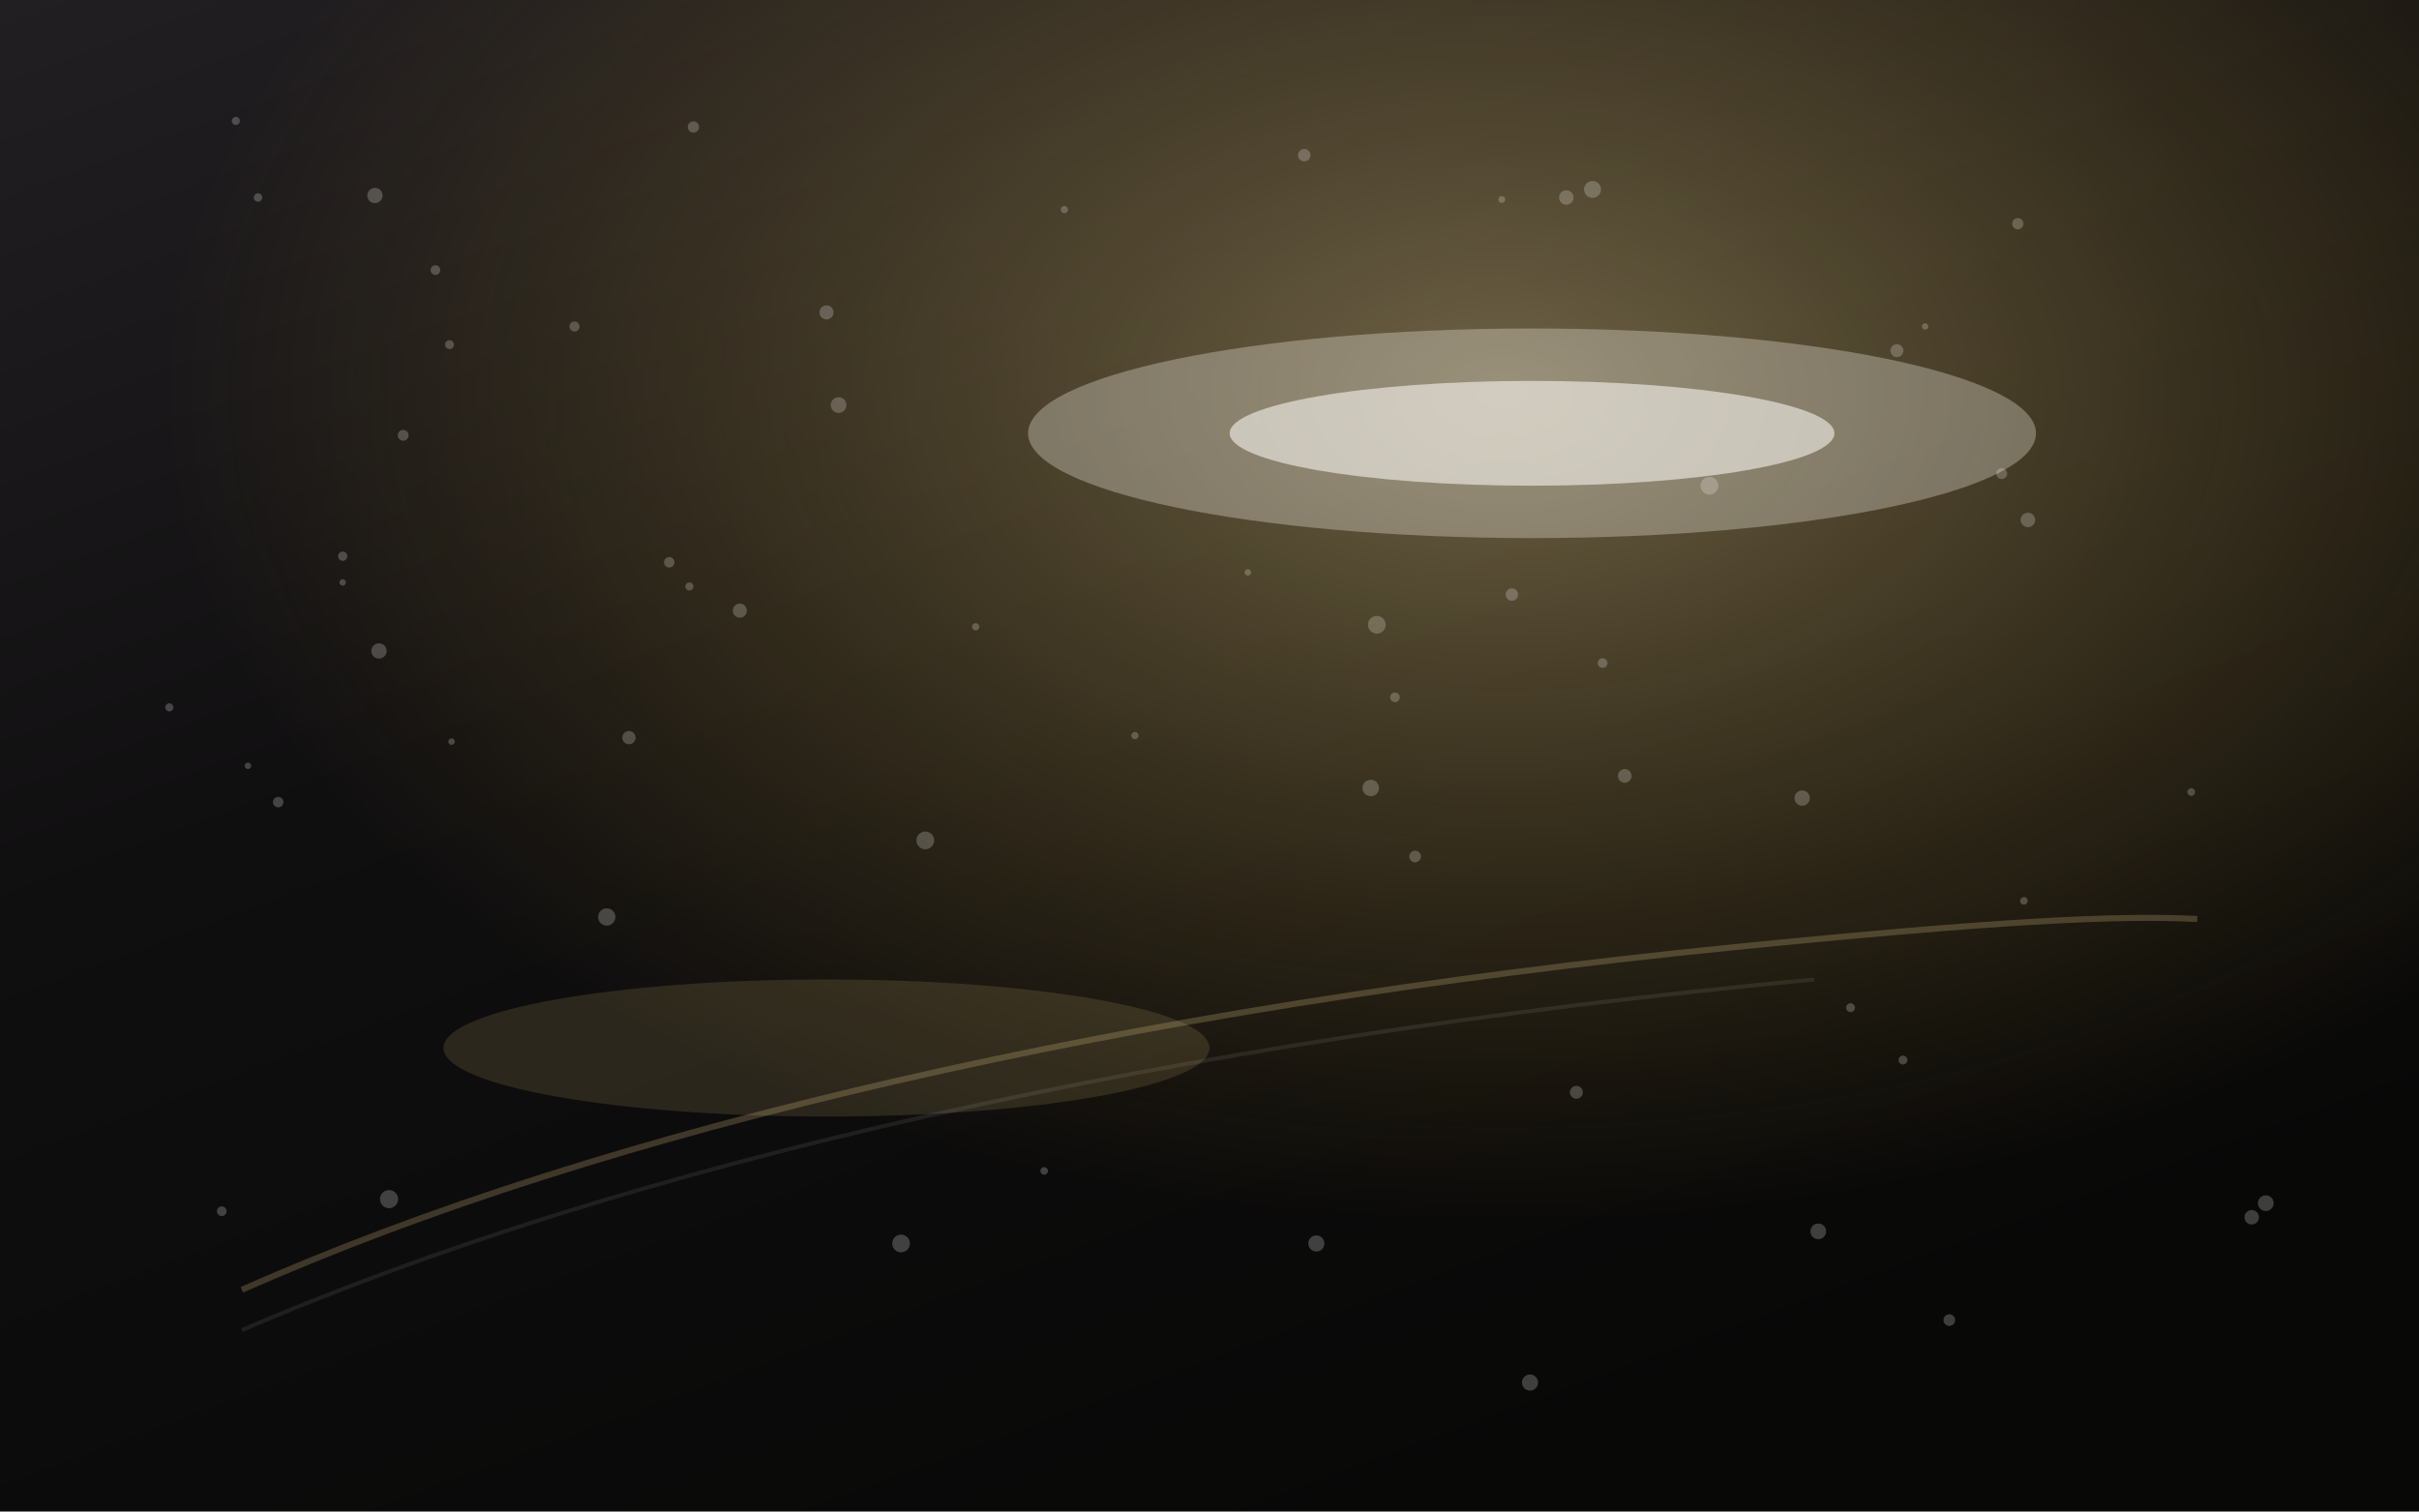
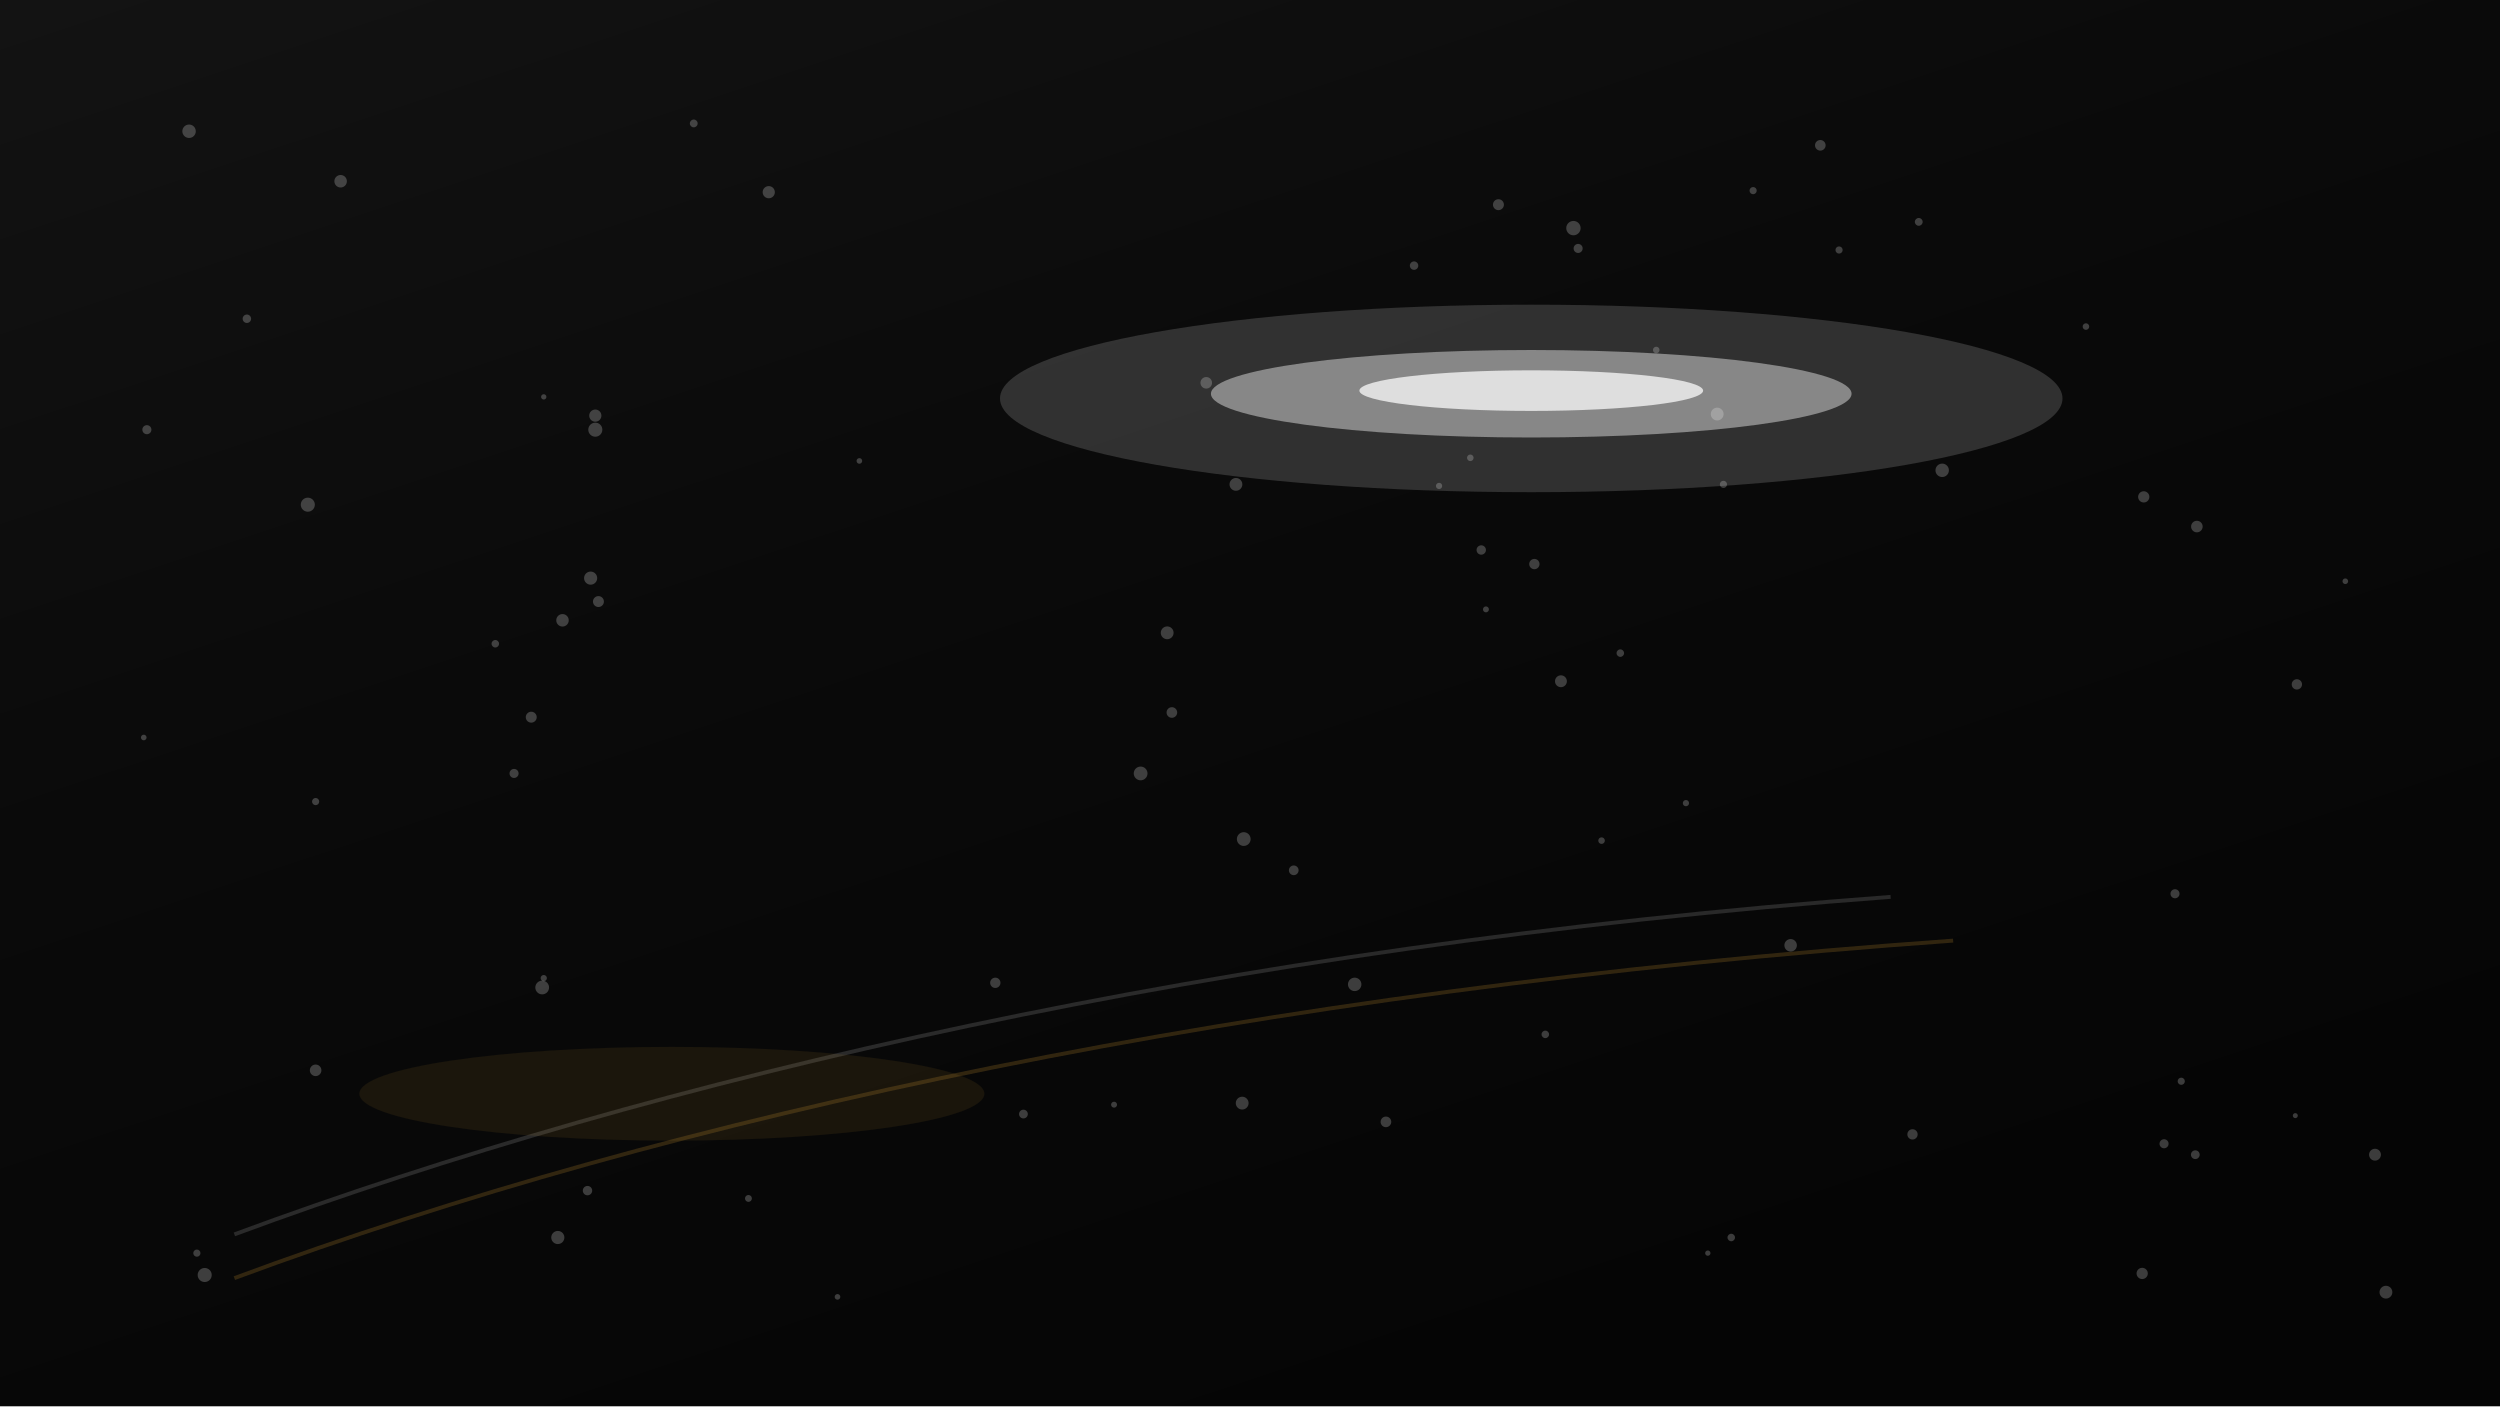
- <svg xmlns="http://www.w3.org/2000/svg" viewBox="0 0 1200 750" width="1200" height="750">
+ <svg xmlns="http://www.w3.org/2000/svg" viewBox="0 0 1600 900" width="1600" height="900">
  <defs>
    <linearGradient id="l" x1="0" y1="0" x2="0.6" y2="1">
-       <stop offset="0" stop-color="#221f22" />
-       <stop offset="0.45" stop-color="#100f10" />
-       <stop offset="1" stop-color="#080807" />
+       <stop offset="0" stop-color="#131313" />
+       <stop offset="0.45" stop-color="#0a0a0a" />
+       <stop offset="1" stop-color="#050505" />
    </linearGradient>
-     <radialGradient id="s" cx="62%" cy="26%" r="55%">
-       <stop offset="0" stop-color="#f0d894" stop-opacity=".42" />
-       <stop offset="1" stop-color="#c6982e" stop-opacity="0" />
-     </radialGradient>
  </defs>
-   <rect width="1200" height="750" fill="url(#l)" />
-   <rect width="1200" height="750" fill="url(#s)" />
-   <ellipse cx="760" cy="215" rx="250" ry="52" fill="#fffaf0" opacity=".30" />
-   <ellipse cx="760" cy="215" rx="150" ry="26" fill="#fffdf7" opacity=".55" />
-   <ellipse cx="410" cy="520" rx="190" ry="34" fill="#e9cc7e" opacity=".14" />
-   <path d="M120 640C300 560 560 500 860 470c130-13 190-16 230-14" fill="none" stroke="#f0d894" stroke-opacity=".22" stroke-width="3" />
-   <path d="M120 660C310 578 580 516 900 486" fill="none" stroke="#ffffff" stroke-opacity=".08" stroke-width="2" />
+   <rect width="1600" height="900" fill="url(#l)" />
+   <ellipse cx="980" cy="255" rx="340" ry="60" fill="#ffffff" opacity=".16" />
+   <ellipse cx="980" cy="252" rx="205" ry="28" fill="#ffffff" opacity=".42" />
+   <ellipse cx="980" cy="250" rx="110" ry="13" fill="#ffffff" opacity=".72" />
+   <path d="M150 790C420 690 780 606 1210 574" fill="none" stroke="#ffffff" stroke-opacity=".14" stroke-width="2.5" />
+   <path d="M150 818C430 714 800 634 1250 602" fill="none" stroke="#c8942e" stroke-opacity=".22" stroke-width="2.5" />
+   <ellipse cx="430" cy="700" rx="200" ry="30" fill="#c8942e" opacity=".10" />
  <g fill="#ffffff" fill-opacity=".22">
-     <circle cx="410" cy="155" r="3.5" />
-     <circle cx="138" cy="398" r="2.6" />
-     <circle cx="123" cy="380" r="1.6" />
-     <circle cx="528" cy="104" r="1.8" />
-     <circle cx="518" cy="581" r="1.9" />
-     <circle cx="301" cy="455" r="4.3" />
-     <circle cx="683" cy="310" r="4.4" />
-     <circle cx="110" cy="601" r="2.4" />
-     <circle cx="216" cy="134" r="2.4" />
-     <circle cx="941" cy="174" r="3.2" />
-     <circle cx="750" cy="295" r="3.1" />
-     <circle cx="128" cy="98" r="2.1" />
-     <circle cx="795" cy="329" r="2.4" />
-     <circle cx="692" cy="346" r="2.4" />
-     <circle cx="918" cy="500" r="2.2" />
-     <circle cx="680" cy="391" r="4.1" />
-     <circle cx="848" cy="241" r="4.4" />
-     <circle cx="188" cy="323" r="3.8" />
-     <circle cx="224" cy="368" r="1.6" />
-     <circle cx="782" cy="542" r="3.2" />
-     <circle cx="1006" cy="258" r="3.6" />
-     <circle cx="702" cy="425" r="2.9" />
-     <circle cx="967" cy="655" r="2.9" />
-     <circle cx="777" cy="98" r="3.6" />
-     <circle cx="759" cy="686" r="4.0" />
-     <circle cx="367" cy="303" r="3.5" />
-     <circle cx="84" cy="351" r="2.0" />
-     <circle cx="186" cy="97" r="3.8" />
-     <circle cx="200" cy="216" r="2.7" />
-     <circle cx="1001" cy="111" r="2.8" />
-     <circle cx="653" cy="617" r="4.0" />
-     <circle cx="993" cy="235" r="2.7" />
-     <circle cx="447" cy="617" r="4.4" />
-     <circle cx="223" cy="171" r="2.2" />
-     <circle cx="312" cy="366" r="3.3" />
-     <circle cx="344" cy="63" r="2.8" />
-     <circle cx="459" cy="417" r="4.4" />
-     <circle cx="806" cy="385" r="3.4" />
-     <circle cx="790" cy="94" r="4.2" />
-     <circle cx="902" cy="611" r="3.9" />
-     <circle cx="484" cy="311" r="1.8" />
-     <circle cx="745" cy="99" r="1.7" />
-     <circle cx="285" cy="162" r="2.5" />
-     <circle cx="117" cy="60" r="2.0" />
-     <circle cx="170" cy="289" r="1.6" />
-     <circle cx="1004" cy="447" r="1.9" />
-     <circle cx="332" cy="279" r="2.6" />
-     <circle cx="193" cy="595" r="4.5" />
-     <circle cx="563" cy="365" r="1.8" />
-     <circle cx="170" cy="276" r="2.3" />
-     <circle cx="955" cy="162" r="1.6" />
-     <circle cx="1087" cy="393" r="1.9" />
-     <circle cx="647" cy="77" r="3.1" />
-     <circle cx="1117" cy="604" r="3.6" />
-     <circle cx="342" cy="291" r="2.0" />
-     <circle cx="894" cy="396" r="3.8" />
-     <circle cx="416" cy="201" r="3.9" />
-     <circle cx="1124" cy="597" r="3.9" />
-     <circle cx="944" cy="526" r="2.2" />
-     <circle cx="619" cy="284" r="1.6" />
+     <circle cx="730" cy="495" r="4.4" />
+     <circle cx="750" cy="456" r="3.4" />
+     <circle cx="340" cy="459" r="3.5" />
+     <circle cx="1228" cy="142" r="2.5" />
+     <circle cx="202" cy="685" r="3.7" />
+     <circle cx="131" cy="816" r="4.5" />
+     <circle cx="1025" cy="538" r="2.1" />
+     <circle cx="92" cy="472" r="1.8" />
+     <circle cx="348" cy="254" r="1.7" />
+     <circle cx="747" cy="405" r="4.1" />
+     <circle cx="828" cy="557" r="3.1" />
+     <circle cx="1037" cy="418" r="2.4" />
+     <circle cx="1527" cy="827" r="4.1" />
+     <circle cx="1103" cy="310" r="2.3" />
+     <circle cx="492" cy="123" r="3.9" />
+     <circle cx="655" cy="713" r="2.8" />
+     <circle cx="1469" cy="714" r="1.6" />
+     <circle cx="376" cy="762" r="3.0" />
+     <circle cx="1501" cy="372" r="1.8" />
+     <circle cx="989" cy="662" r="2.4" />
+     <circle cx="197" cy="323" r="4.5" />
+     <circle cx="1177" cy="160" r="2.3" />
+     <circle cx="218" cy="116" r="4.0" />
+     <circle cx="329" cy="495" r="2.9" />
+     <circle cx="348" cy="626" r="2.0" />
+     <circle cx="1010" cy="159" r="2.9" />
+     <circle cx="381" cy="275" r="4.5" />
+     <circle cx="1243" cy="301" r="4.3" />
+     <circle cx="378" cy="370" r="4.2" />
+     <circle cx="1007" cy="146" r="4.6" />
+     <circle cx="381" cy="266" r="3.9" />
+     <circle cx="550" cy="295" r="1.8" />
+     <circle cx="202" cy="513" r="2.3" />
+     <circle cx="948" cy="352" r="3.0" />
+     <circle cx="1470" cy="438" r="3.3" />
+     <circle cx="1335" cy="209" r="2.1" />
+     <circle cx="1396" cy="692" r="2.3" />
+     <circle cx="347" cy="632" r="4.4" />
+     <circle cx="357" cy="792" r="4.2" />
+     <circle cx="951" cy="390" r="1.9" />
+     <circle cx="126" cy="802" r="2.3" />
+     <circle cx="1099" cy="265" r="4.1" />
+     <circle cx="941" cy="293" r="2.1" />
+     <circle cx="1122" cy="122" r="2.3" />
+     <circle cx="887" cy="718" r="3.4" />
+     <circle cx="479" cy="767" r="2.2" />
+     <circle cx="94" cy="275" r="2.9" />
+     <circle cx="158" cy="204" r="2.7" />
+     <circle cx="905" cy="170" r="2.7" />
+     <circle cx="1371" cy="815" r="3.6" />
+     <circle cx="1079" cy="514" r="2.0" />
+     <circle cx="121" cy="84" r="4.3" />
+     <circle cx="1093" cy="802" r="1.7" />
+     <circle cx="999" cy="436" r="3.8" />
+     <circle cx="536" cy="830" r="1.8" />
+     <circle cx="867" cy="630" r="4.3" />
+     <circle cx="1146" cy="605" r="4.0" />
+     <circle cx="1406" cy="337" r="3.7" />
+     <circle cx="1385" cy="732" r="2.9" />
+     <circle cx="1224" cy="726" r="3.3" />
+     <circle cx="982" cy="361" r="3.3" />
+     <circle cx="959" cy="131" r="3.5" />
+     <circle cx="1520" cy="739" r="3.8" />
+     <circle cx="637" cy="629" r="3.3" />
+     <circle cx="713" cy="707" r="1.9" />
+     <circle cx="1165" cy="93" r="3.4" />
+     <circle cx="772" cy="245" r="3.7" />
+     <circle cx="796" cy="537" r="4.4" />
+     <circle cx="444" cy="79" r="2.5" />
+     <circle cx="1060" cy="224" r="2.1" />
+     <circle cx="1392" cy="572" r="2.9" />
+     <circle cx="1372" cy="318" r="3.6" />
+     <circle cx="360" cy="397" r="4.0" />
+     <circle cx="1405" cy="739" r="2.8" />
+     <circle cx="921" cy="311" r="2.0" />
+     <circle cx="795" cy="706" r="4.1" />
+     <circle cx="1108" cy="792" r="2.4" />
+     <circle cx="317" cy="412" r="2.4" />
+     <circle cx="383" cy="385" r="3.5" />
+     <circle cx="791" cy="310" r="4.1" />
  </g>
</svg>
